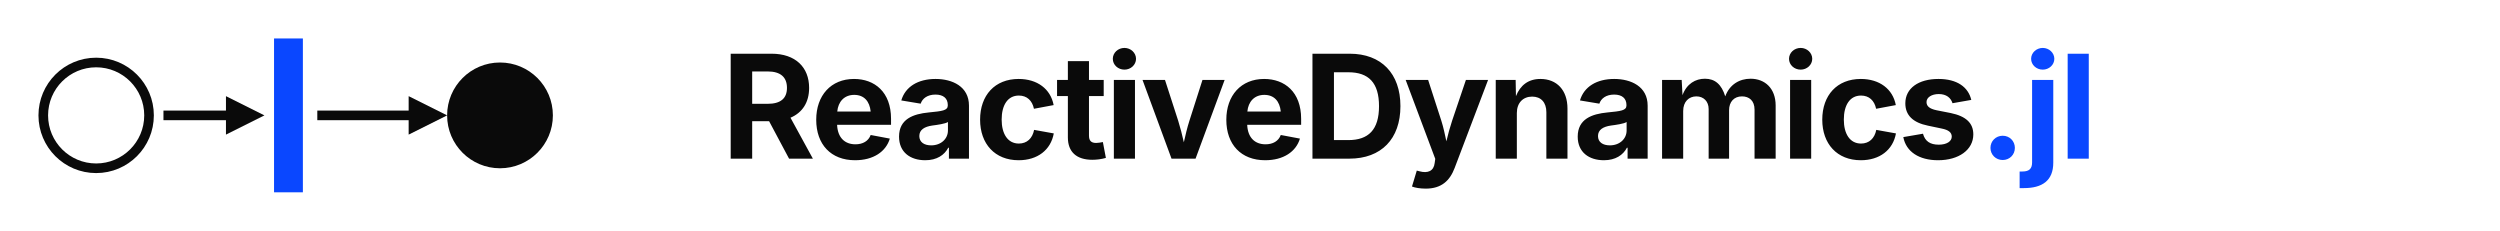
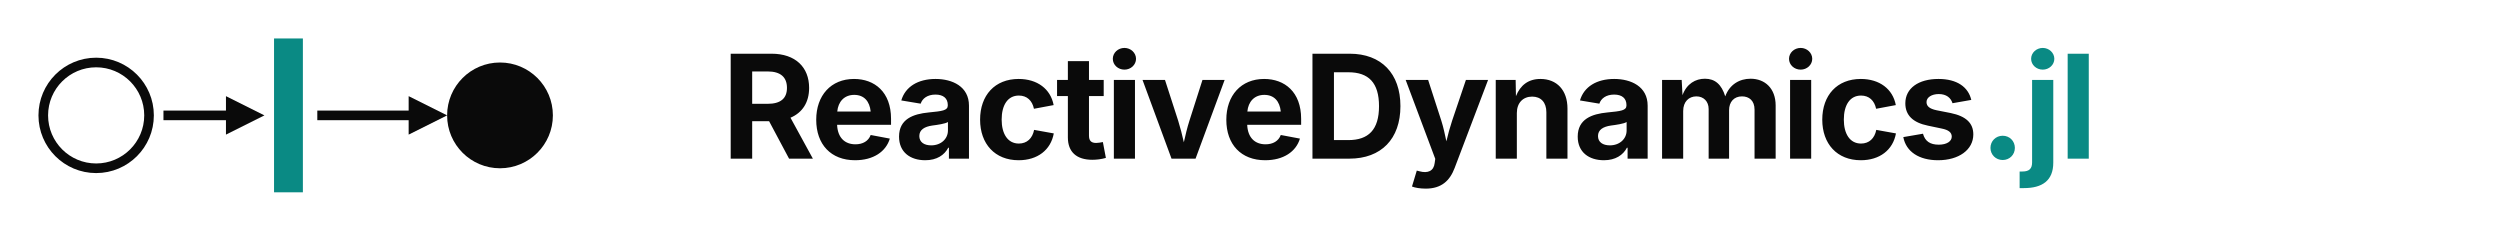
<svg xmlns="http://www.w3.org/2000/svg" viewBox="0 0 520 48" role="img" aria-label="ReactiveDynamics.jl">
  <style>
    .wm{font-family:'Inter',system-ui,-apple-system,'Helvetica Neue',Arial,sans-serif;font-weight:700;letter-spacing:-0.025em}
-     .wm-jl{fill:#0A47FF}
+     .wm-jl{fill:#0A8A84}
  </style>
  <circle cx="20" cy="24" r="11" fill="none" stroke="#0A0A0A" stroke-width="2" />
  <line x1="34" y1="24" x2="49" y2="24" stroke="#0A0A0A" stroke-width="2" />
  <polygon points="55,24 47,20 47,28" fill="#0A0A0A" />
-   <rect x="57" y="8" width="6" height="32" fill="#0A47FF" />
+   <rect x="57" y="8" width="6" height="32" fill="#0A8A84" />
  <line x1="66" y1="24" x2="87" y2="24" stroke="#0A0A0A" stroke-width="2" />
  <polygon points="93,24 85,20 85,28" fill="#0A0A0A" />
  <circle cx="104" cy="24" r="11" fill="#0A0A0A" />
  <text class="wm" x="150" y="33" font-size="30" fill="#0A0A0A">ReactiveDynamics<tspan class="wm-jl">.jl</tspan>
  </text>
</svg>
